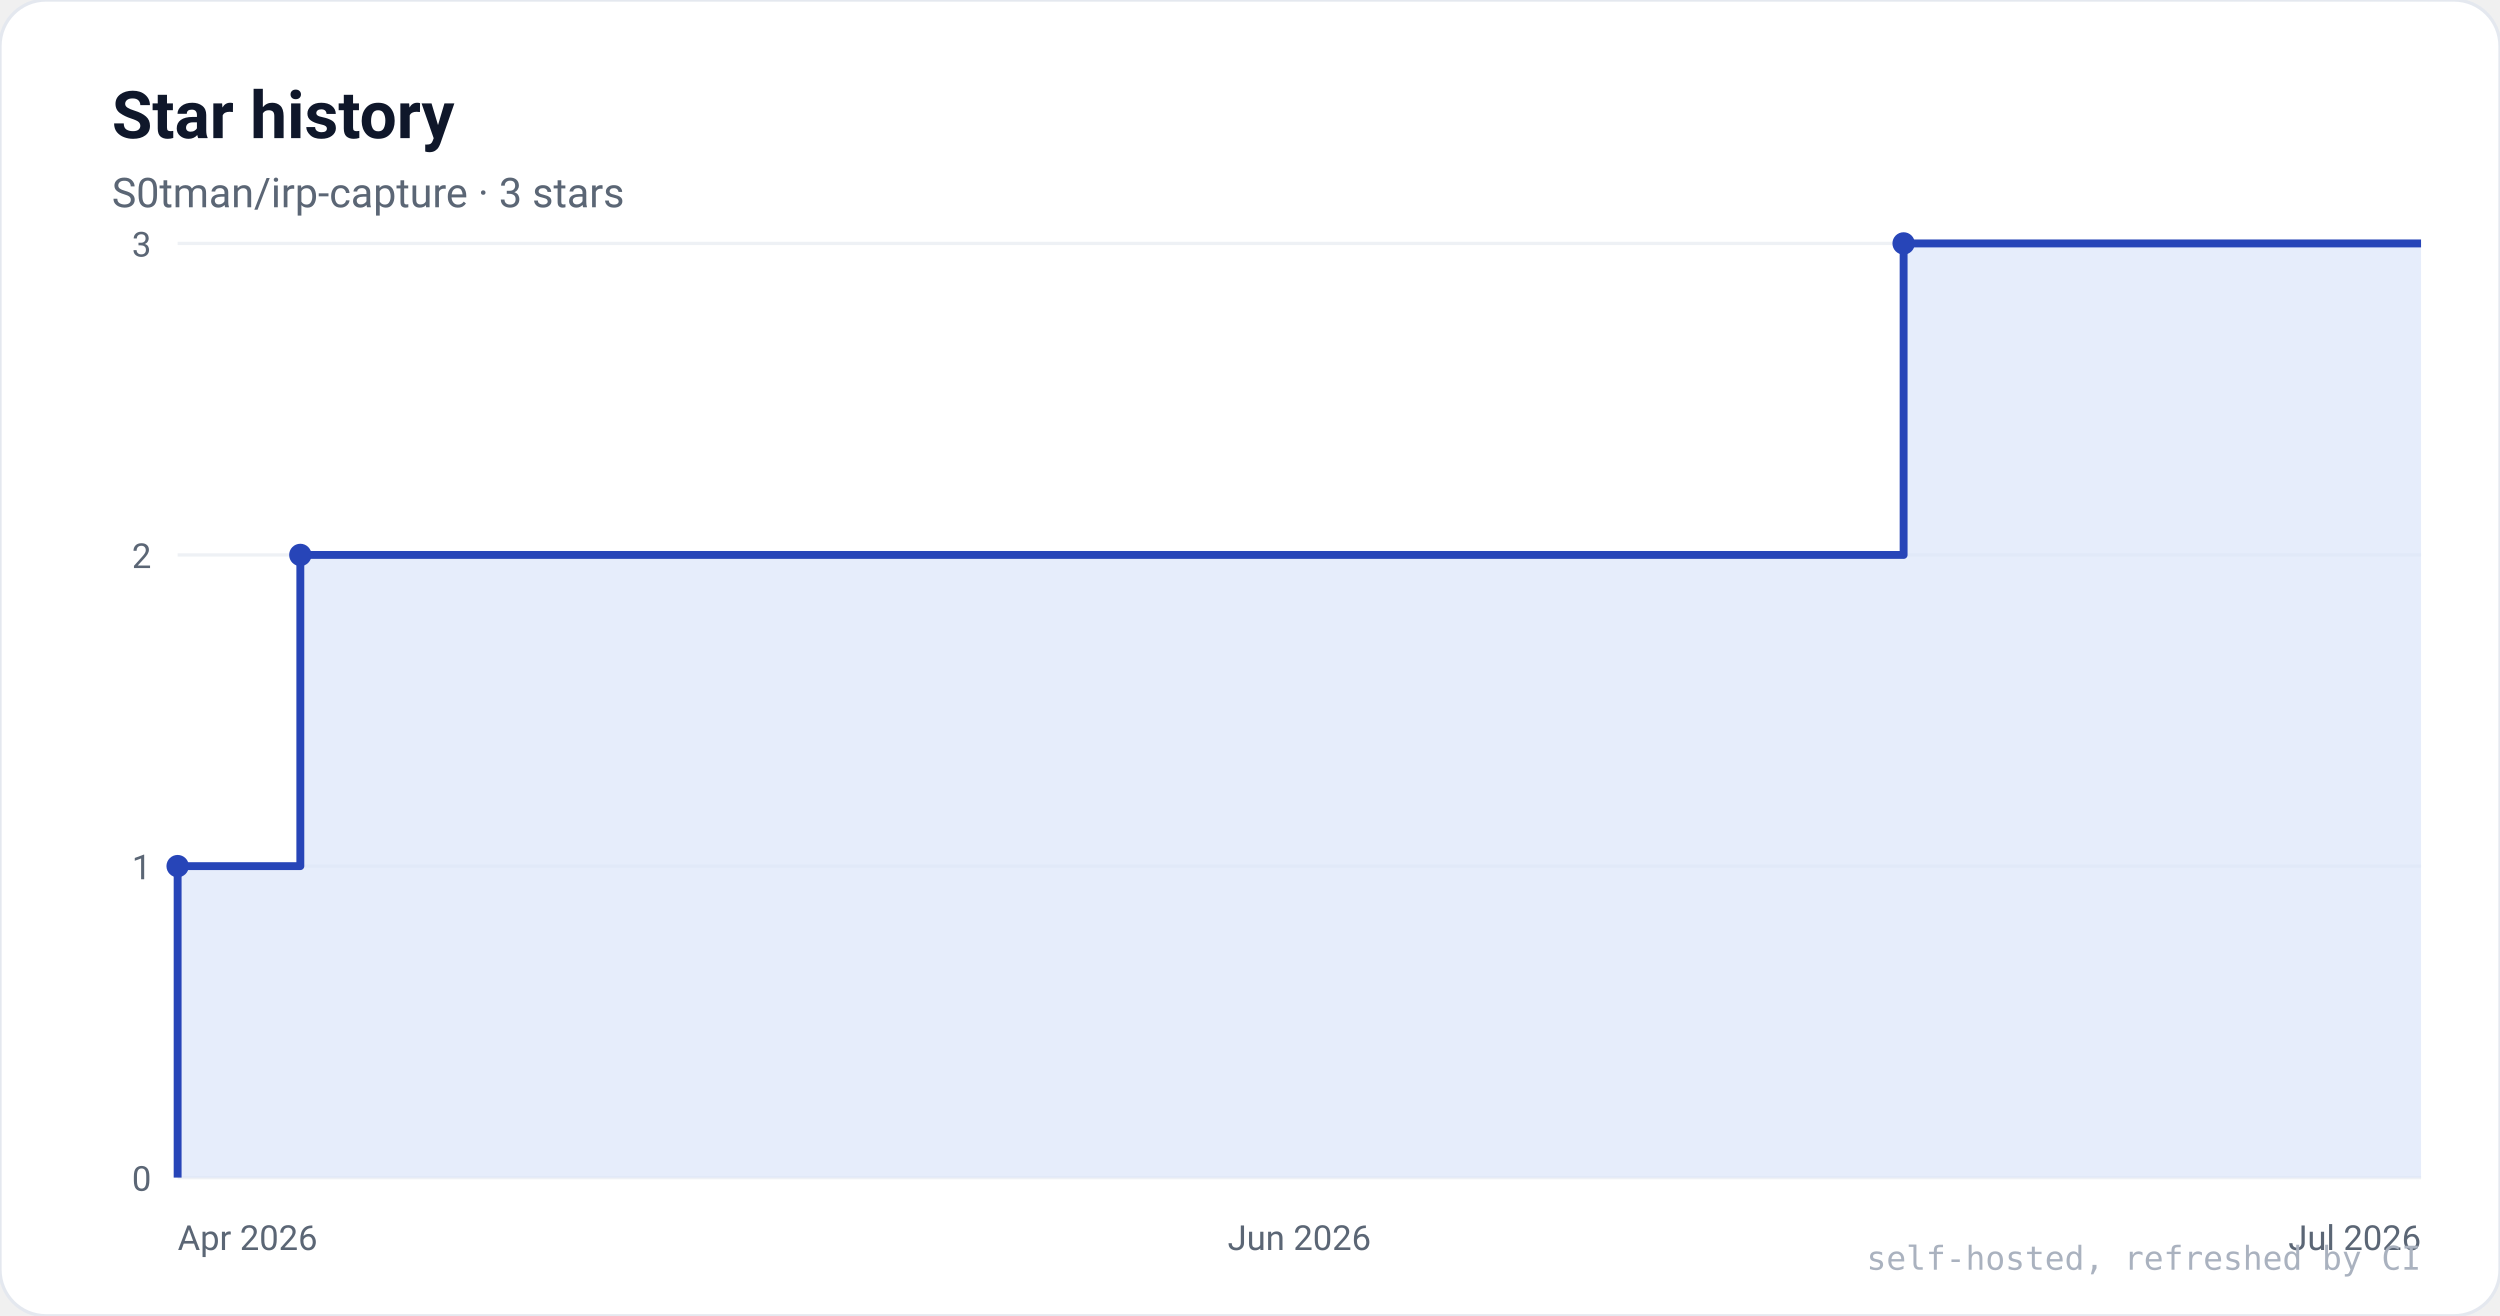
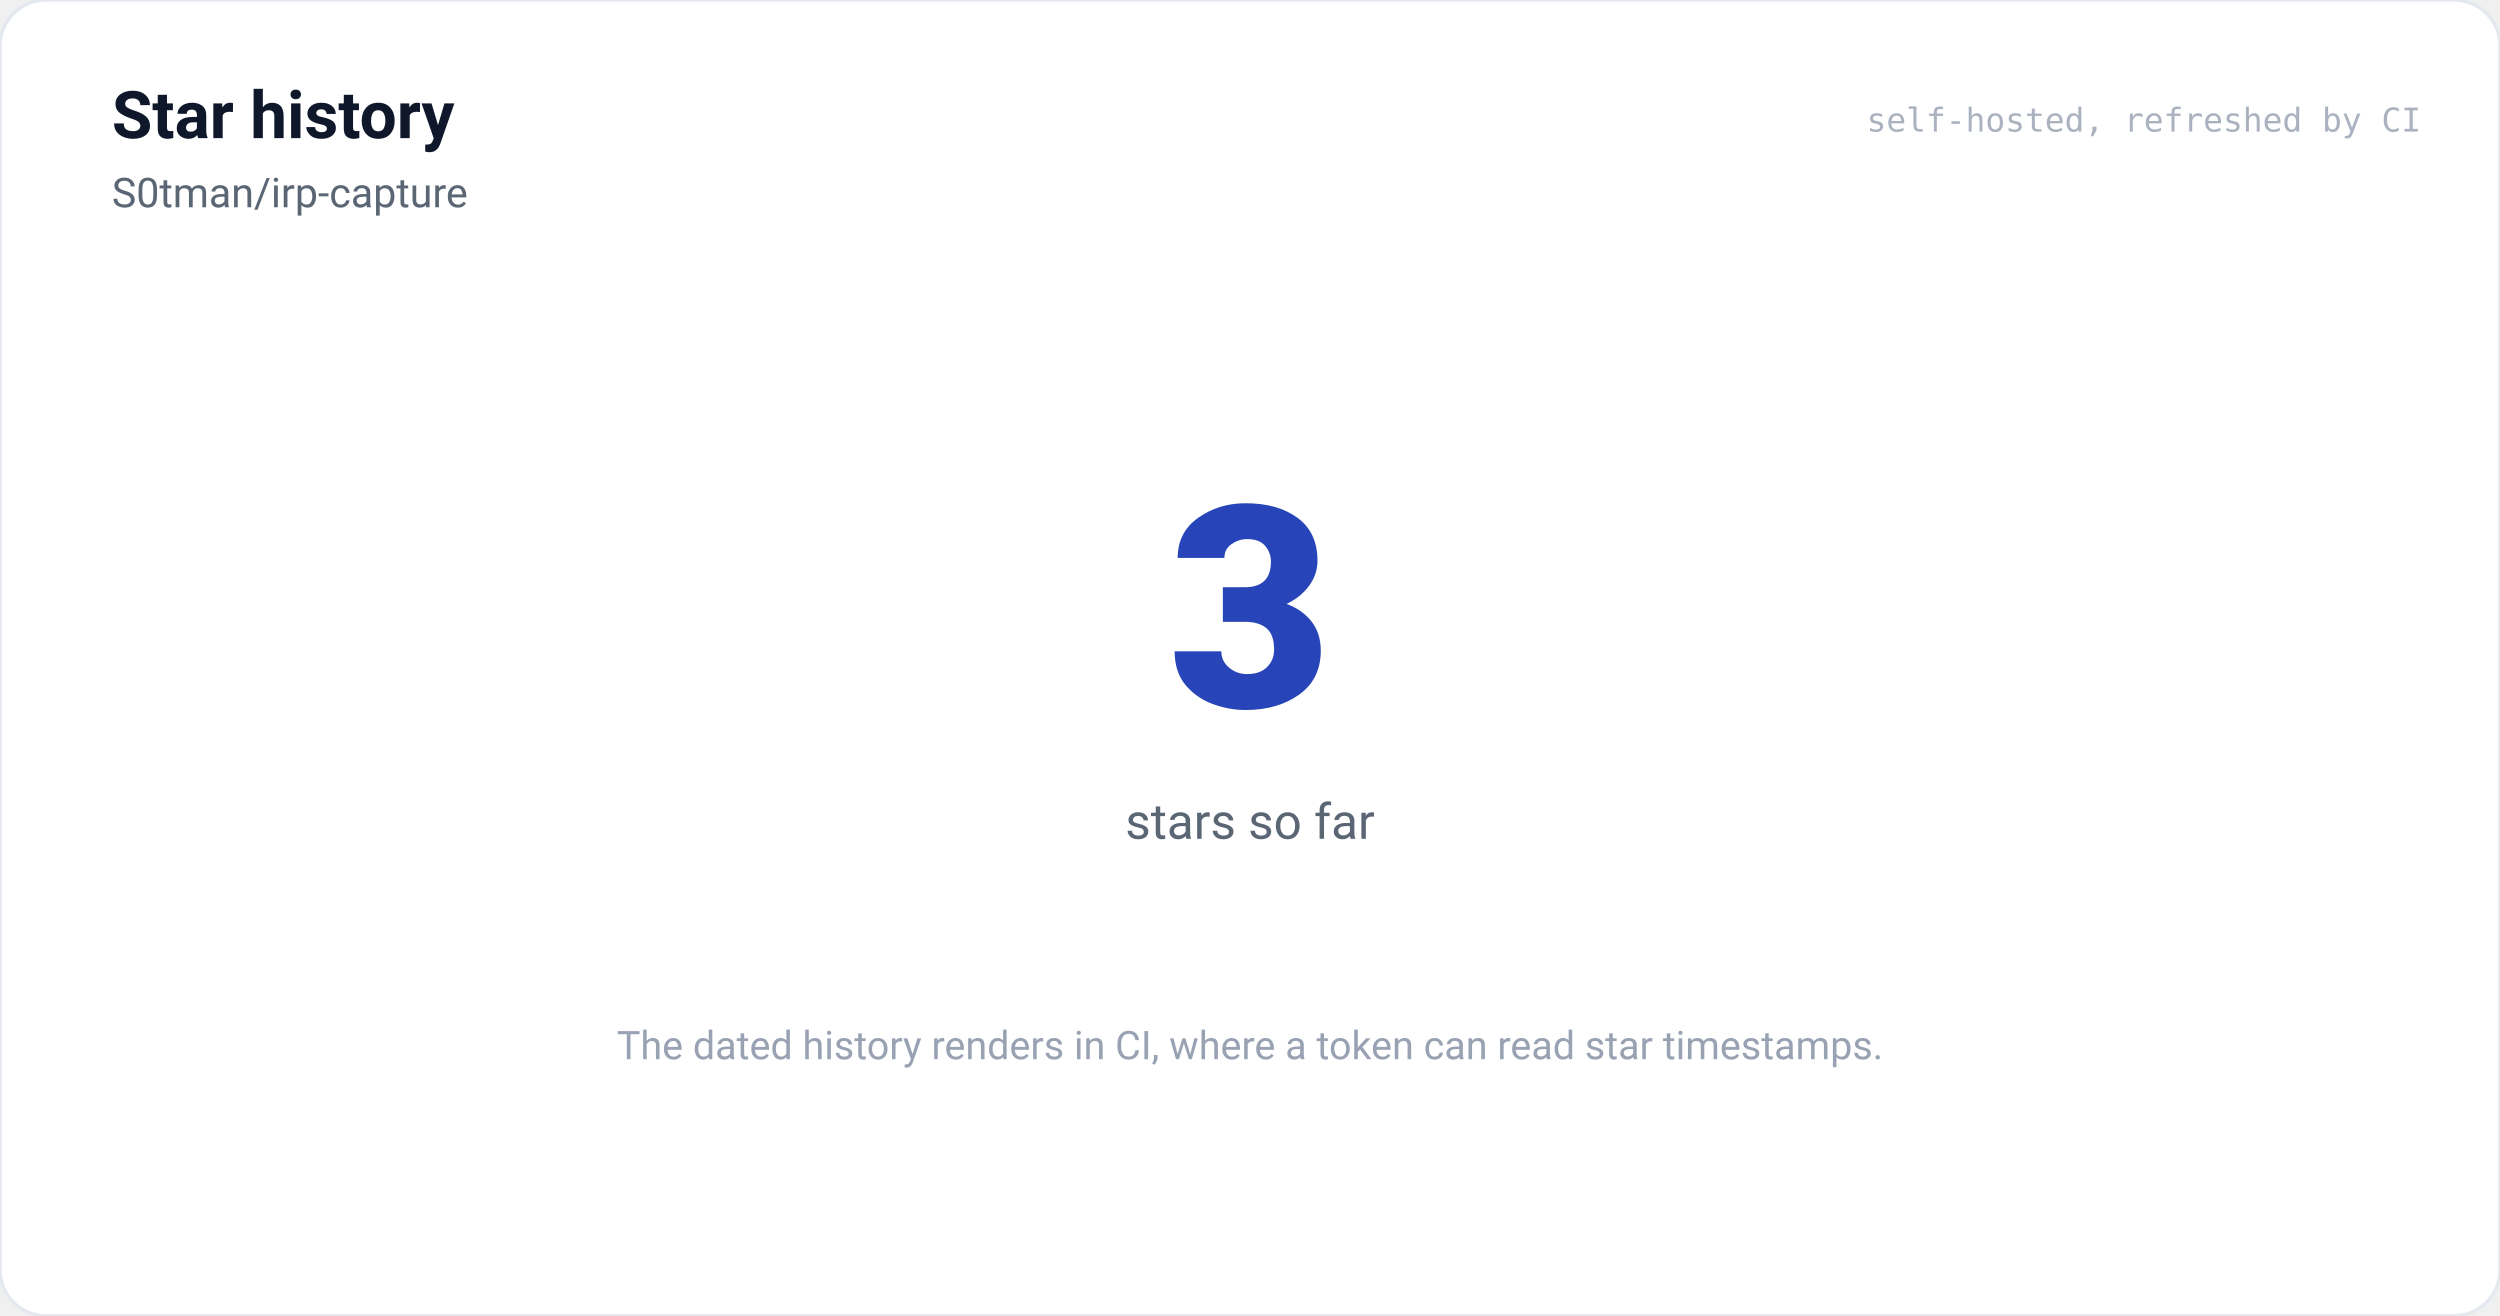
<svg xmlns="http://www.w3.org/2000/svg" viewBox="0 0 760 400" font-family="ui-sans-serif,system-ui,Segoe UI,Roboto,Helvetica,Arial,sans-serif" role="img" aria-label="Star history for S0tman/irp-capture">
  <rect x="0" y="0" width="760" height="400" rx="14" fill="#ffffff" stroke="#E4E8EF" />
  <text x="34" y="42" font-size="20" font-weight="700" fill="#0F172A">Star history</text>
-   <text x="34" y="63" font-size="12.5" fill="#5B6675">S0tman/irp-capture · 3 stars</text>
-   <line x1="54" y1="358.0" x2="736" y2="358.0" stroke="#EEF1F5" />
-   <text x="46" y="362.0" font-size="10.5" text-anchor="end" fill="#5B6675">0</text>
-   <line x1="54" y1="263.3" x2="736" y2="263.3" stroke="#EEF1F5" />
-   <text x="46" y="267.3" font-size="10.5" text-anchor="end" fill="#5B6675">1</text>
-   <line x1="54" y1="168.7" x2="736" y2="168.7" stroke="#EEF1F5" />
-   <text x="46" y="172.7" font-size="10.5" text-anchor="end" fill="#5B6675">2</text>
-   <line x1="54" y1="74.0" x2="736" y2="74.0" stroke="#EEF1F5" />
-   <text x="46" y="78.0" font-size="10.5" text-anchor="end" fill="#5B6675">3</text>
-   <text x="54.0" y="380.0" font-size="10.5" text-anchor="start" fill="#5B6675">Apr 2026</text>
-   <text x="395.0" y="380.0" font-size="10.5" text-anchor="middle" fill="#5B6675">Jun 2026</text>
-   <text x="736.0" y="380.0" font-size="10.5" text-anchor="end" fill="#5B6675">Jul 2026</text>
-   <path d="M 54.0 358.0 L 54.0 358.0 L 54.0 263.3 L 91.3 263.3 L 91.3 168.7 L 578.7 168.7 L 578.7 74.0 L 736.0 74.0 L 736.0 74.0 L 736.0 358.0 L 54.0 358.0 Z" fill="#DCE6FA" fill-opacity="0.7" />
-   <path d="M 54.0 358.0 L 54.0 358.0 L 54.0 263.3 L 91.3 263.3 L 91.3 168.7 L 578.7 168.7 L 578.7 74.0 L 736.0 74.0 L 736.0 74.0" fill="none" stroke="#2745B8" stroke-width="2.4" stroke-linejoin="round" />
-   <circle cx="54.0" cy="263.3" r="3.4" fill="#2745B8" />
-   <circle cx="91.3" cy="168.7" r="3.4" fill="#2745B8" />
-   <circle cx="578.7" cy="74.0" r="3.4" fill="#2745B8" />
-   <text x="736" y="386" font-size="10" text-anchor="end" fill="#AAB2BF" font-family="ui-monospace,SFMono-Regular,Menlo,monospace">self-hosted, refreshed by CI</text>
+   <text x="34" y="63" font-size="12.5" fill="#5B6675">S0tman/irp-capture</text>
+   <text x="380" y="215" font-size="86" font-weight="800" text-anchor="middle" fill="#2745B8">3</text>
+   <text x="380" y="255" font-size="15" text-anchor="middle" fill="#5B6675">stars so far</text>
+   <text x="380" y="322" font-size="12" text-anchor="middle" fill="#98A2B3">The dated history renders in CI, where a token can read star timestamps.</text>
+   <text x="736" y="40" font-size="10" text-anchor="end" fill="#AAB2BF" font-family="ui-monospace,SFMono-Regular,Menlo,monospace">self-hosted, refreshed by CI</text>
</svg>
